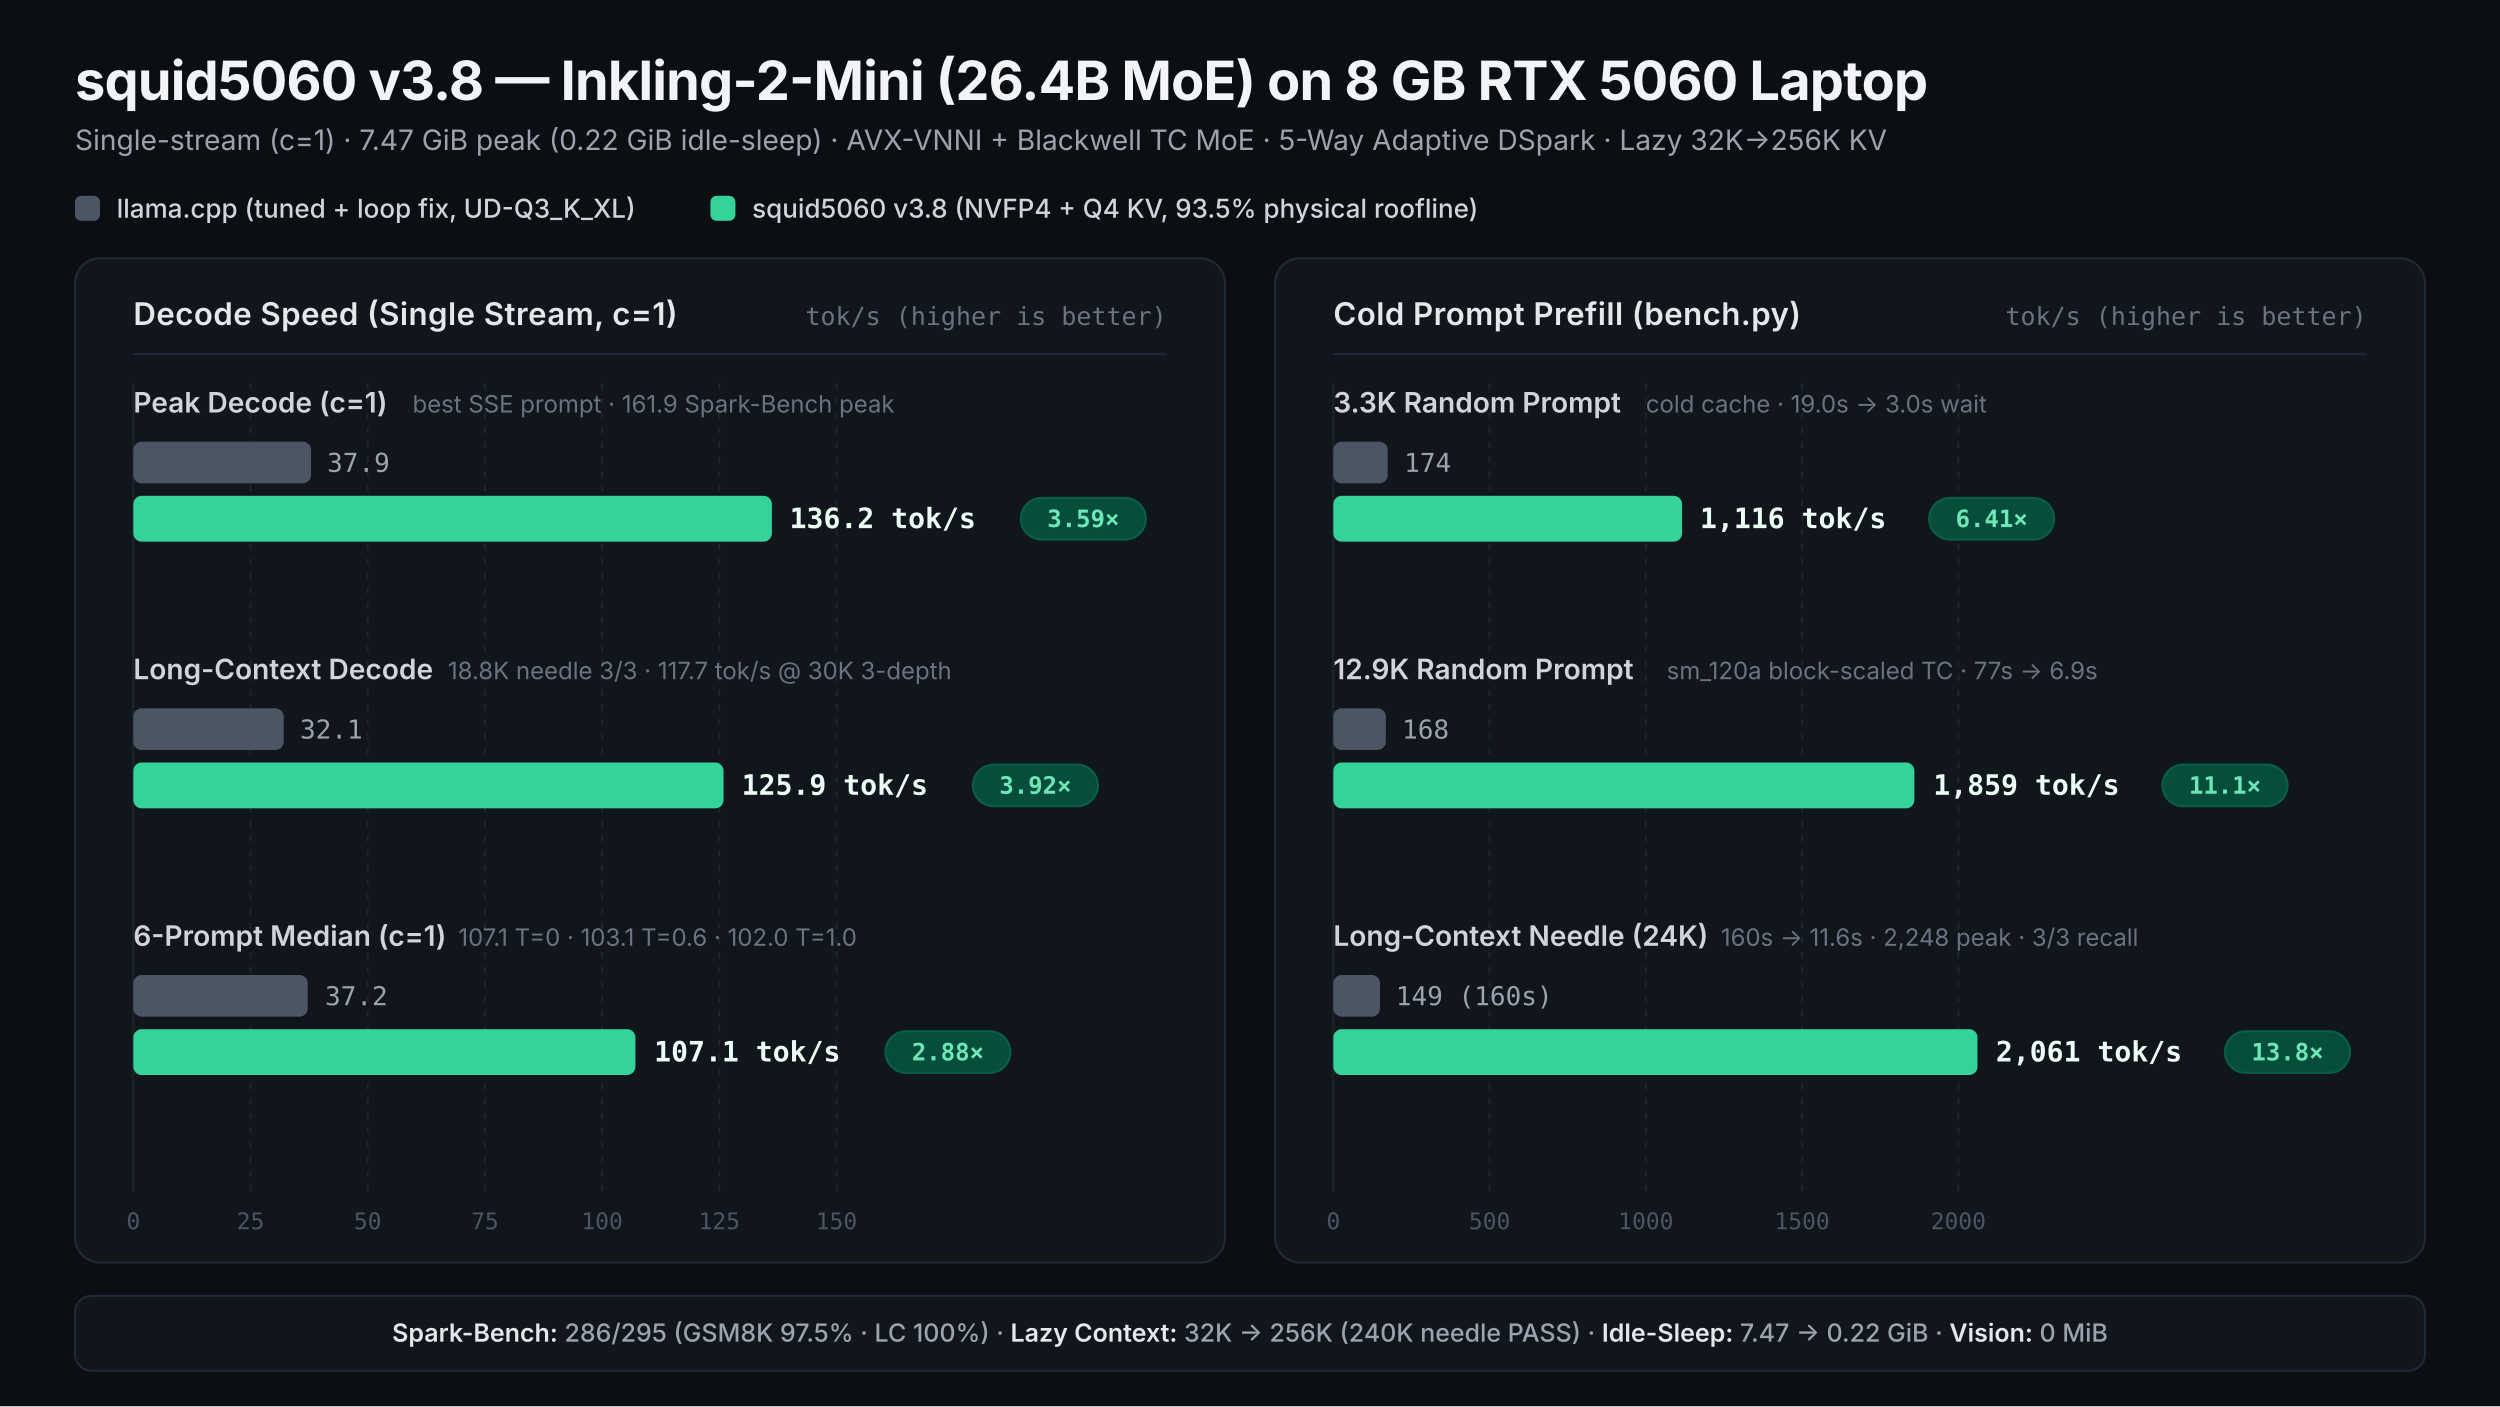
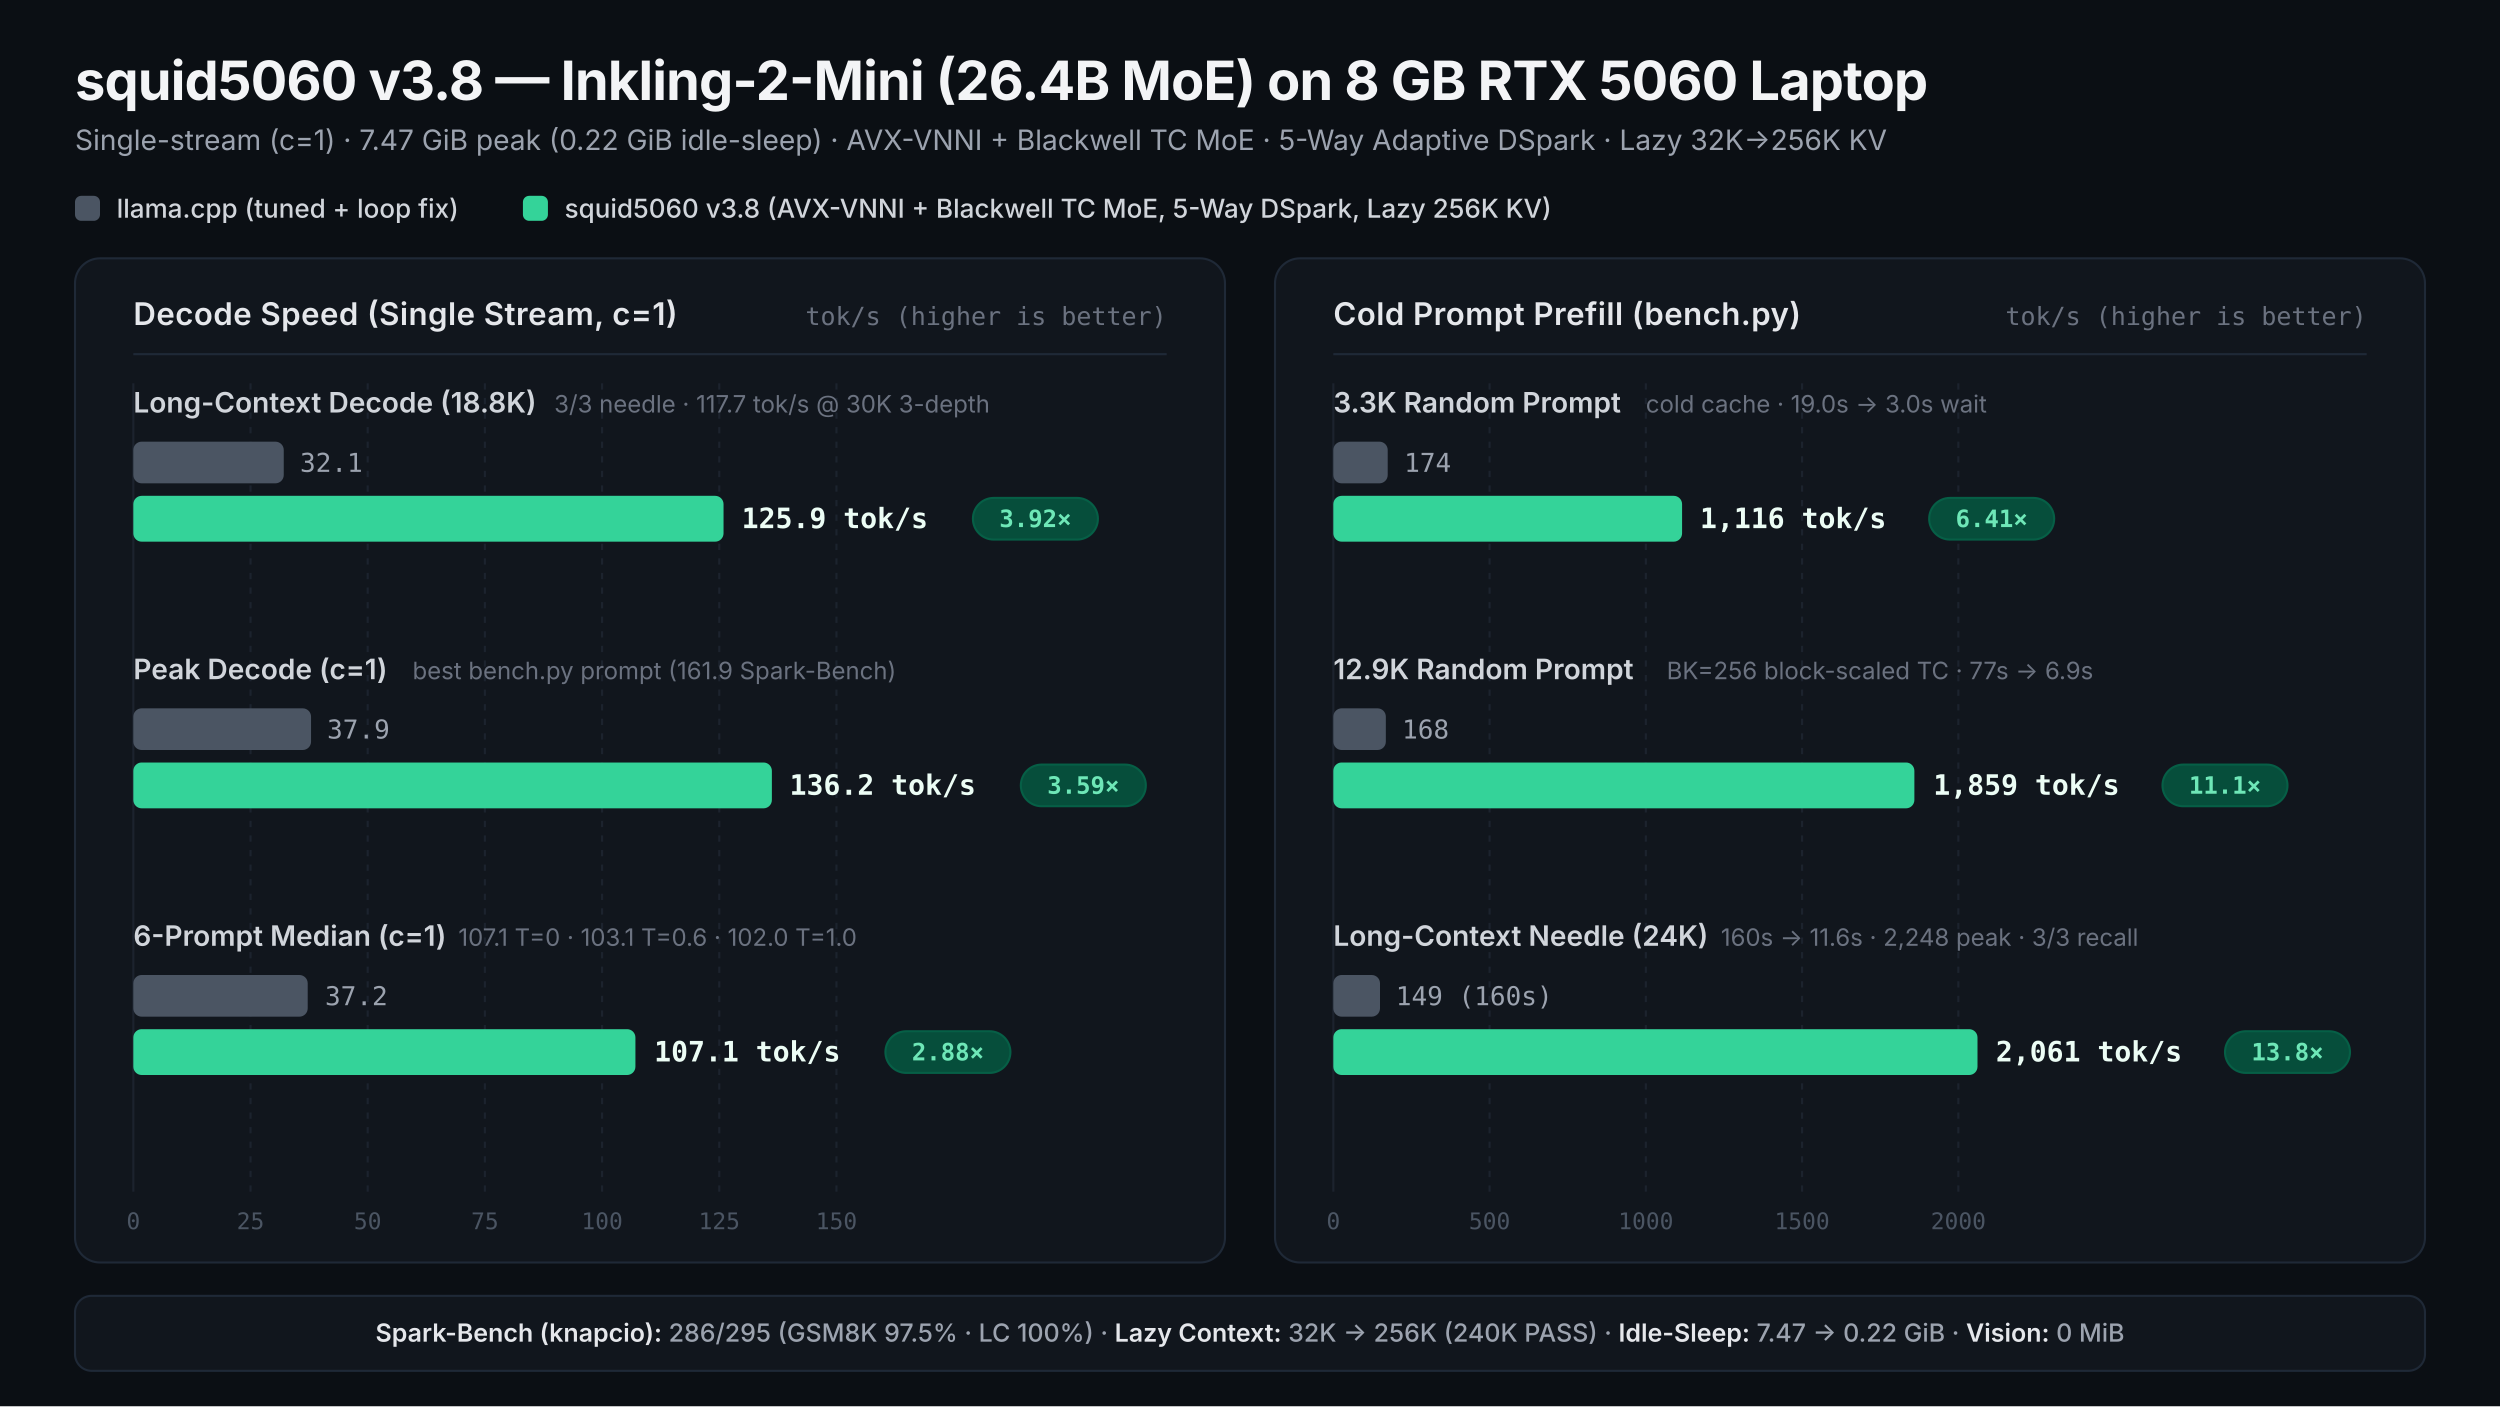
<svg xmlns="http://www.w3.org/2000/svg" viewBox="0 0 1200 675" width="1200" height="675">
  <defs>
    <style>
      .sans { font-family: Inter, -apple-system, BlinkMacSystemFont, "Segoe UI", Roboto, Helvetica, Arial, sans-serif; }
      .mono { font-family: "JetBrains Mono", ui-monospace, SFMono-Regular, Menlo, Consolas, monospace; }
      .title { font-size: 26px; font-weight: 700; fill: #f3f4f6; letter-spacing: -0.4px; }
      .subtitle { font-size: 13.5px; font-weight: 400; fill: #9ca3af; }
      .panel-title { font-size: 15px; font-weight: 600; fill: #e5e7eb; letter-spacing: 0.2px; }
      .panel-unit { font-size: 12px; font-weight: 500; fill: #6b7280; }
      .group-label { font-size: 13.5px; font-weight: 600; fill: #d1d5db; }
      .group-sub { font-size: 11.5px; font-weight: 400; fill: #6b7280; }
      .val-muted { font-size: 12.5px; font-weight: 500; fill: #9ca3af; }
      .val-v38 { font-size: 13.5px; font-weight: 700; fill: #ecfdf5; }
      .pill-text { font-size: 11.5px; font-weight: 700; fill: #6ee7b7; }
      .legend-text { font-size: 12.5px; font-weight: 500; fill: #d1d5db; }
      .axis-label { font-size: 11px; font-weight: 500; fill: #4b5563; }
      .footer-text { font-size: 12px; font-weight: 500; fill: #9ca3af; }
      .footer-strong { font-size: 12px; font-weight: 600; fill: #e5e7eb; }
    </style>
  </defs>
  <rect width="1200" height="675" fill="#0b0f14" />
  <text x="36" y="48" class="sans title">squid5060 v3.8 — Inkling-2-Mini (26.4B MoE) on 8 GB RTX 5060 Laptop</text>
  <text x="36" y="72" class="sans subtitle">Single-stream (c=1) · 7.47 GiB peak (0.22 GiB idle-sleep) · AVX-VNNI + Blackwell TC MoE · 5-Way Adaptive DSpark · Lazy 32K→256K KV</text>
  <g transform="translate(36, 94)">
    <rect x="0" y="0" width="12" height="12" rx="3" fill="#4b5563" />
-     <text x="20" y="10.5" class="sans legend-text">llama.cpp (tuned + loop fix, UD-Q3_K_XL)</text>
-     <rect x="305" y="0" width="12" height="12" rx="3" fill="#34d399" />
-     <text x="325" y="10.5" class="sans legend-text">squid5060 v3.8 (NVFP4 + Q4 KV, 93.5% physical roofline)</text>
+     <text x="20" y="10.5" class="sans legend-text">llama.cpp (tuned + loop fix)</text>
+     <rect x="215" y="0" width="12" height="12" rx="3" fill="#34d399" />
+     <text x="235" y="10.5" class="sans legend-text">squid5060 v3.8 (AVX-VNNI + Blackwell TC MoE, 5-Way DSpark, Lazy 256K KV)</text>
  </g>
  <rect x="36" y="124" width="552" height="482" rx="12" fill="#11161d" stroke="#1f2937" stroke-width="1" />
  <text x="64" y="156" class="sans panel-title">Decode Speed (Single Stream, c=1)</text>
  <text x="560" y="156" text-anchor="end" class="mono panel-unit">tok/s (higher is better)</text>
  <line x1="64" y1="170" x2="560" y2="170" stroke="#1f2937" stroke-width="1" />
  <g stroke="#1c232e" stroke-width="1">
    <line x1="64" y1="184" x2="64" y2="572" />
    <line x1="120.25" y1="184" x2="120.25" y2="572" stroke-dasharray="3 4" />
    <line x1="176.5" y1="184" x2="176.5" y2="572" stroke-dasharray="3 4" />
    <line x1="232.75" y1="184" x2="232.75" y2="572" stroke-dasharray="3 4" />
    <line x1="289" y1="184" x2="289" y2="572" stroke-dasharray="3 4" />
    <line x1="345.25" y1="184" x2="345.25" y2="572" stroke-dasharray="3 4" />
    <line x1="401.5" y1="184" x2="401.5" y2="572" stroke-dasharray="3 4" />
  </g>
  <text x="64" y="590" text-anchor="middle" class="mono axis-label">0</text>
  <text x="120.25" y="590" text-anchor="middle" class="mono axis-label">25</text>
  <text x="176.5" y="590" text-anchor="middle" class="mono axis-label">50</text>
  <text x="232.75" y="590" text-anchor="middle" class="mono axis-label">75</text>
  <text x="289" y="590" text-anchor="middle" class="mono axis-label">100</text>
  <text x="345.25" y="590" text-anchor="middle" class="mono axis-label">125</text>
  <text x="401.5" y="590" text-anchor="middle" class="mono axis-label">150</text>
  <g transform="translate(0, 198)">
+     <text x="64" y="0" class="sans group-label">Long-Context Decode (18.8K)</text>
+     <text x="266" y="0" class="sans group-sub">3/3 needle · 117.7 tok/s @ 30K 3-depth</text>
+     <rect x="64" y="14" width="72.2" height="20" rx="4" fill="#4b5563" />
+     <text x="144" y="28.5" class="mono val-muted">32.1</text>
+     <rect x="64" y="40" width="283.3" height="22" rx="4" fill="#34d399" />
+     <text x="356" y="55.5" class="mono val-v38">125.9 tok/s</text>
+     <rect x="467" y="41" width="60" height="20" rx="10" fill="#064e3b" stroke="#065f46" stroke-width="1" />
+     <text x="497" y="55" text-anchor="middle" class="mono pill-text">3.92×</text>
+   </g>
+   <g transform="translate(0, 326)">
    <text x="64" y="0" class="sans group-label">Peak Decode (c=1)</text>
-     <text x="198" y="0" class="sans group-sub">best SSE prompt · 161.9 Spark-Bench peak</text>
+     <text x="198" y="0" class="sans group-sub">best bench.py prompt (161.9 Spark-Bench)</text>
    <rect x="64" y="14" width="85.3" height="20" rx="4" fill="#4b5563" />
    <text x="157" y="28.5" class="mono val-muted">37.9</text>
    <rect x="64" y="40" width="306.5" height="22" rx="4" fill="#34d399" />
    <text x="379" y="55.5" class="mono val-v38">136.2 tok/s</text>
    <rect x="490" y="41" width="60" height="20" rx="10" fill="#064e3b" stroke="#065f46" stroke-width="1" />
    <text x="520" y="55" text-anchor="middle" class="mono pill-text">3.59×</text>
-   </g>
-   <g transform="translate(0, 326)">
-     <text x="64" y="0" class="sans group-label">Long-Context Decode</text>
-     <text x="215" y="0" class="sans group-sub">18.8K needle 3/3 · 117.7 tok/s @ 30K 3-depth</text>
-     <rect x="64" y="14" width="72.2" height="20" rx="4" fill="#4b5563" />
-     <text x="144" y="28.5" class="mono val-muted">32.1</text>
-     <rect x="64" y="40" width="283.3" height="22" rx="4" fill="#34d399" />
-     <text x="356" y="55.5" class="mono val-v38">125.9 tok/s</text>
-     <rect x="467" y="41" width="60" height="20" rx="10" fill="#064e3b" stroke="#065f46" stroke-width="1" />
-     <text x="497" y="55" text-anchor="middle" class="mono pill-text">3.92×</text>
  </g>
  <g transform="translate(0, 454)">
    <text x="64" y="0" class="sans group-label">6-Prompt Median (c=1)</text>
    <text x="220" y="0" class="sans group-sub">107.1 T=0 · 103.1 T=0.6 · 102.0 T=1.0</text>
    <rect x="64" y="14" width="83.7" height="20" rx="4" fill="#4b5563" />
    <text x="156" y="28.5" class="mono val-muted">37.2</text>
    <rect x="64" y="40" width="241.0" height="22" rx="4" fill="#34d399" />
    <text x="314" y="55.5" class="mono val-v38">107.1 tok/s</text>
    <rect x="425" y="41" width="60" height="20" rx="10" fill="#064e3b" stroke="#065f46" stroke-width="1" />
    <text x="455" y="55" text-anchor="middle" class="mono pill-text">2.88×</text>
  </g>
  <rect x="612" y="124" width="552" height="482" rx="12" fill="#11161d" stroke="#1f2937" stroke-width="1" />
  <text x="640" y="156" class="sans panel-title">Cold Prompt Prefill (bench.py)</text>
  <text x="1136" y="156" text-anchor="end" class="mono panel-unit">tok/s (higher is better)</text>
  <line x1="640" y1="170" x2="1136" y2="170" stroke="#1f2937" stroke-width="1" />
  <g stroke="#1c232e" stroke-width="1">
    <line x1="640" y1="184" x2="640" y2="572" />
    <line x1="715" y1="184" x2="715" y2="572" stroke-dasharray="3 4" />
    <line x1="790" y1="184" x2="790" y2="572" stroke-dasharray="3 4" />
    <line x1="865" y1="184" x2="865" y2="572" stroke-dasharray="3 4" />
    <line x1="940" y1="184" x2="940" y2="572" stroke-dasharray="3 4" />
  </g>
  <text x="640" y="590" text-anchor="middle" class="mono axis-label">0</text>
  <text x="715" y="590" text-anchor="middle" class="mono axis-label">500</text>
  <text x="790" y="590" text-anchor="middle" class="mono axis-label">1000</text>
  <text x="865" y="590" text-anchor="middle" class="mono axis-label">1500</text>
  <text x="940" y="590" text-anchor="middle" class="mono axis-label">2000</text>
  <g transform="translate(0, 198)">
    <text x="640" y="0" class="sans group-label">3.3K Random Prompt</text>
    <text x="790" y="0" class="sans group-sub">cold cache · 19.0s → 3.0s wait</text>
    <rect x="640" y="14" width="26.1" height="20" rx="4" fill="#4b5563" />
    <text x="674" y="28.5" class="mono val-muted">174</text>
    <rect x="640" y="40" width="167.4" height="22" rx="4" fill="#34d399" />
    <text x="816" y="55.5" class="mono val-v38">1,116 tok/s</text>
    <rect x="926" y="41" width="60" height="20" rx="10" fill="#064e3b" stroke="#065f46" stroke-width="1" />
    <text x="956" y="55" text-anchor="middle" class="mono pill-text">6.41×</text>
  </g>
  <g transform="translate(0, 326)">
    <text x="640" y="0" class="sans group-label">12.9K Random Prompt</text>
-     <text x="800" y="0" class="sans group-sub">sm_120a block-scaled TC · 77s → 6.9s</text>
+     <text x="800" y="0" class="sans group-sub">BK=256 block-scaled TC · 77s → 6.9s</text>
    <rect x="640" y="14" width="25.2" height="20" rx="4" fill="#4b5563" />
    <text x="673" y="28.5" class="mono val-muted">168</text>
    <rect x="640" y="40" width="278.9" height="22" rx="4" fill="#34d399" />
    <text x="928" y="55.5" class="mono val-v38">1,859 tok/s</text>
    <rect x="1038" y="41" width="60" height="20" rx="10" fill="#064e3b" stroke="#065f46" stroke-width="1" />
    <text x="1068" y="55" text-anchor="middle" class="mono pill-text">11.1×</text>
  </g>
  <g transform="translate(0, 454)">
    <text x="640" y="0" class="sans group-label">Long-Context Needle (24K)</text>
    <text x="826" y="0" class="sans group-sub">160s → 11.6s · 2,248 peak · 3/3 recall</text>
    <rect x="640" y="14" width="22.4" height="20" rx="4" fill="#4b5563" />
    <text x="670" y="28.5" class="mono val-muted">149 (160s)</text>
    <rect x="640" y="40" width="309.2" height="22" rx="4" fill="#34d399" />
    <text x="958" y="55.5" class="mono val-v38">2,061 tok/s</text>
    <rect x="1068" y="41" width="60" height="20" rx="10" fill="#064e3b" stroke="#065f46" stroke-width="1" />
    <text x="1098" y="55" text-anchor="middle" class="mono pill-text">13.8×</text>
  </g>
  <rect x="36" y="622" width="1128" height="36" rx="8" fill="#11161d" stroke="#1f2937" stroke-width="1" />
  <text x="600" y="644" text-anchor="middle" class="sans footer-text">
-     <tspan class="footer-strong">Spark-Bench:</tspan> 286/295 (GSM8K 97.5% · LC 100%)  ·
-     <tspan class="footer-strong">Lazy Context:</tspan> 32K → 256K (240K needle PASS)  ·
+     <tspan class="footer-strong">Spark-Bench (knapcio):</tspan> 286/295 (GSM8K 97.5% · LC 100%)  ·
+     <tspan class="footer-strong">Lazy Context:</tspan> 32K → 256K (240K PASS)  ·
    <tspan class="footer-strong">Idle-Sleep:</tspan> 7.47 → 0.22 GiB  ·
    <tspan class="footer-strong">Vision:</tspan> 0 MiB
  </text>
</svg>
